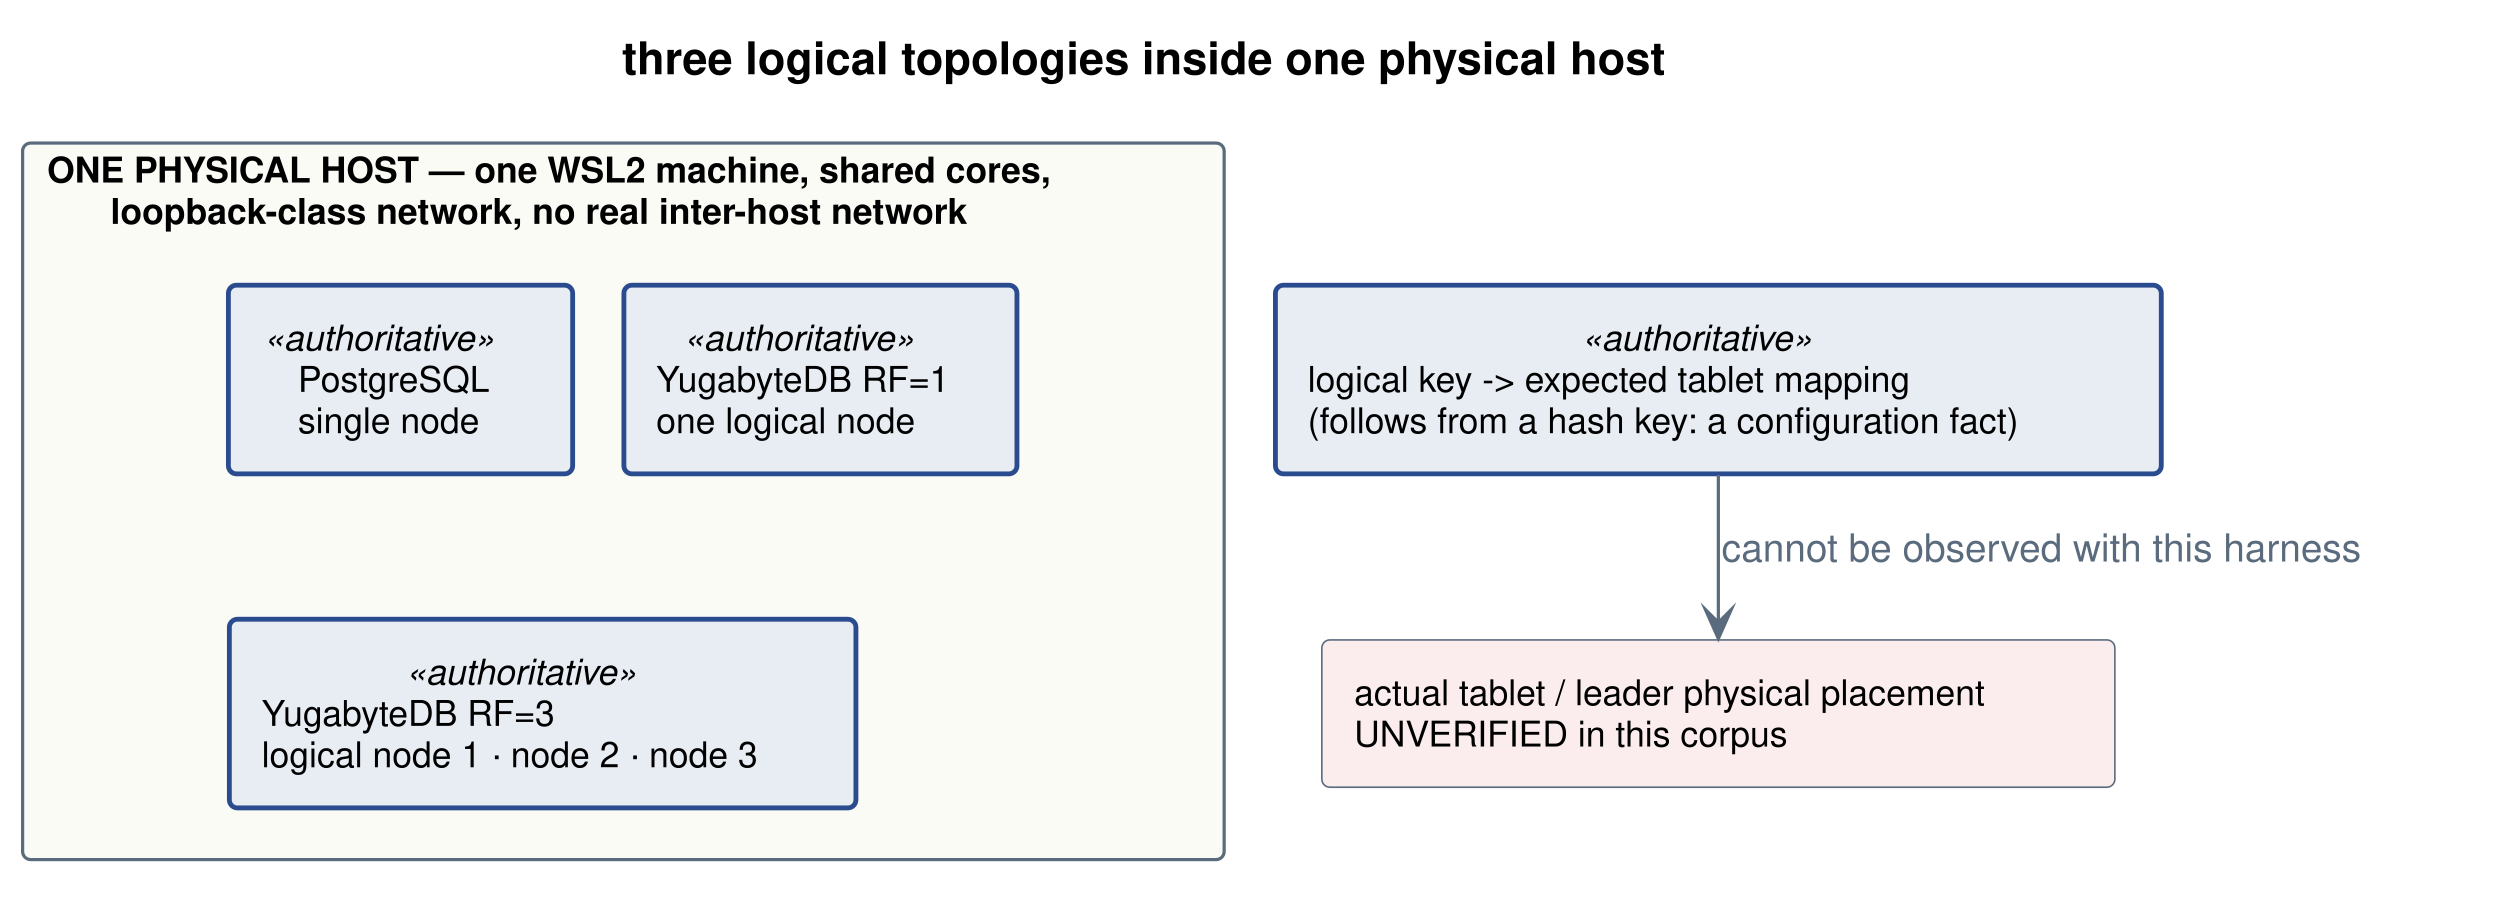
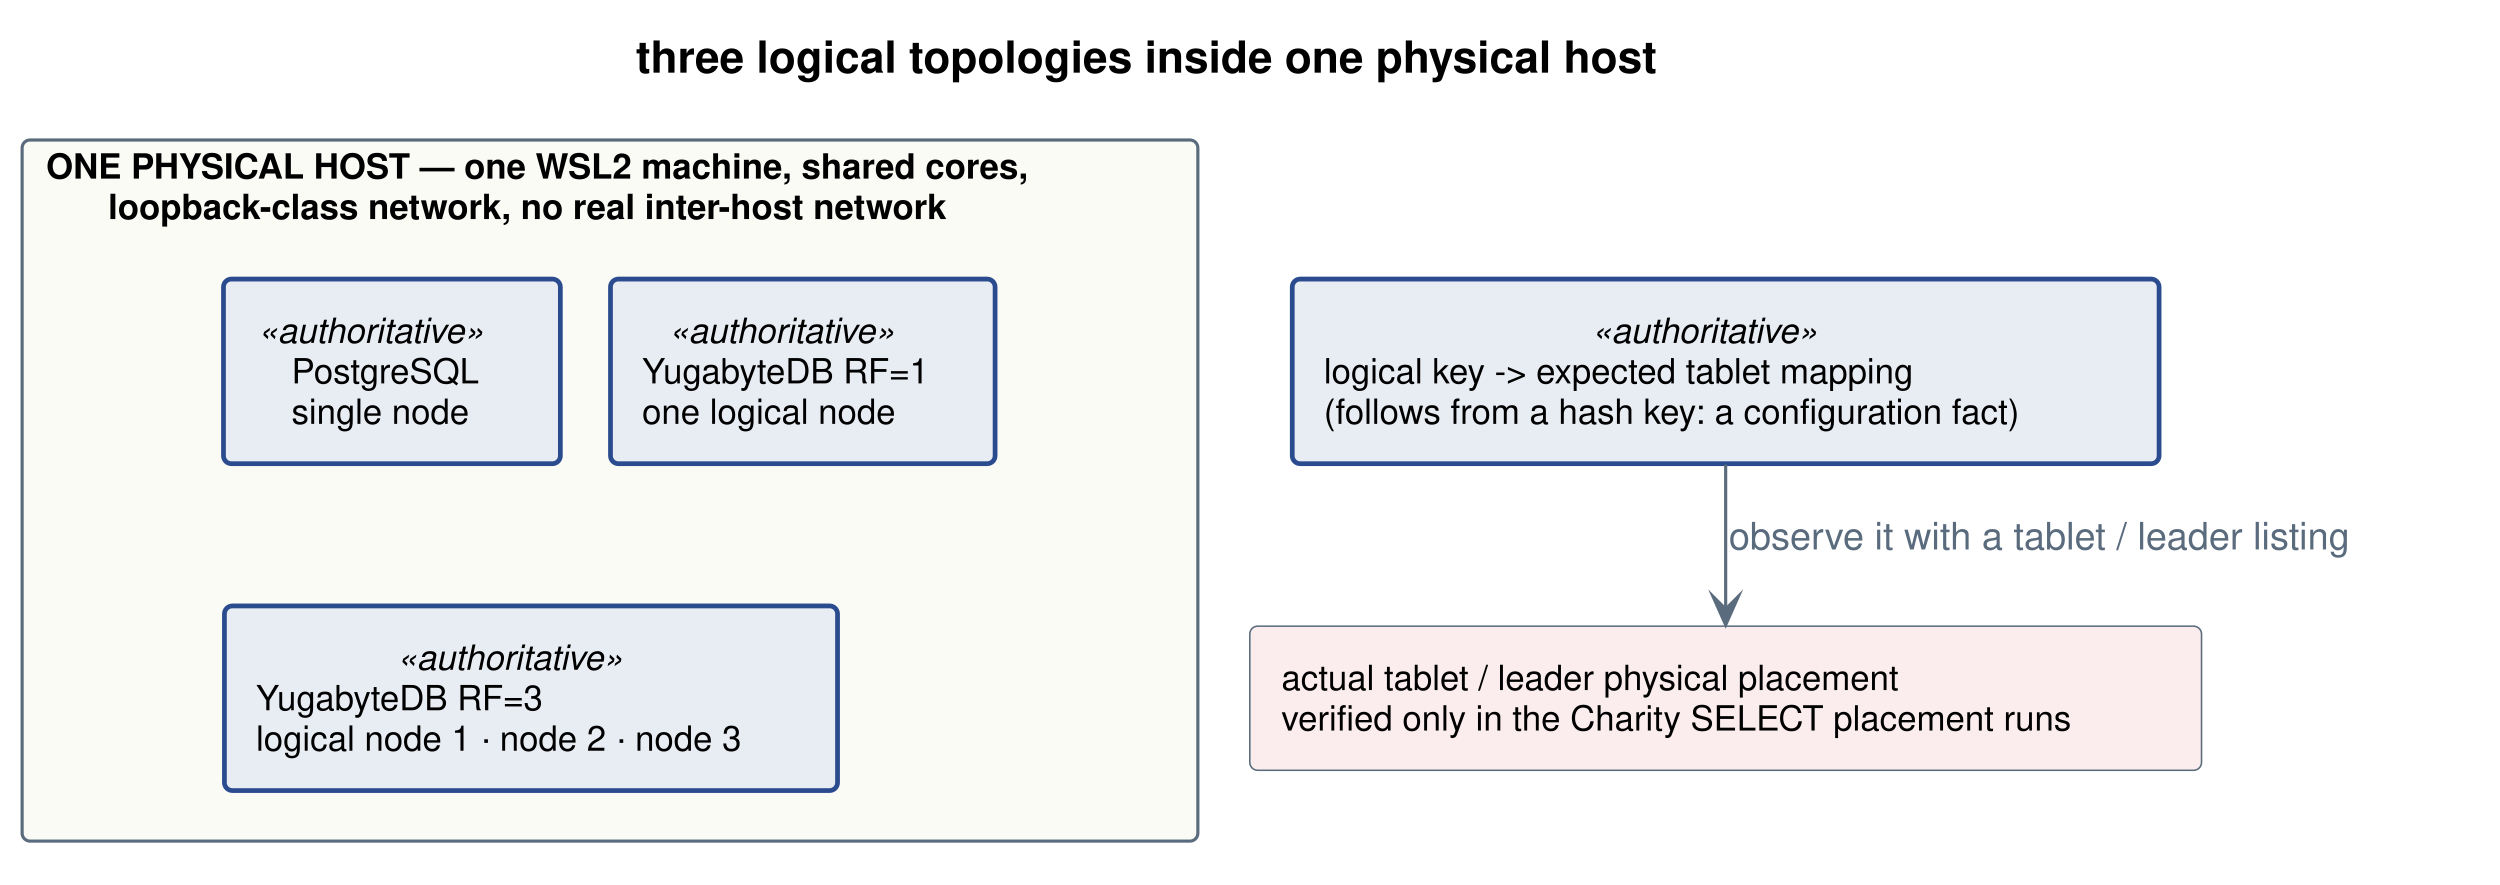
- <svg xmlns="http://www.w3.org/2000/svg" version="1.1" data-diagram-type="DESCRIPTION" style="width:774px;height:280px;background:#FFFFFF;" width="774px" height="280px" viewBox="0 0 774 280" zoomAndPan="magnify" preserveAspectRatio="none" contentStyleType="text/css">
+ <svg xmlns="http://www.w3.org/2000/svg" version="1.1" data-diagram-type="DESCRIPTION" style="width:791px;height:280px;background:#FFFFFF;" width="791px" height="280px" viewBox="0 0 791 280" zoomAndPan="magnify" preserveAspectRatio="none" contentStyleType="text/css">
  <defs />
  <g font-family="sans-serif">
-     <g class="title" data-source-line="5">
-       <text x="192.58" y="22.995" fill="#000" font-size="14" font-weight="700" font-family="'Segoe UI, Helvetica, Arial'">three logical topologies inside one physical host</text>
+     <g class="title" data-source-line="6">
+       <text x="201.2" y="22.995" fill="#000" font-size="14" font-weight="700" font-family="'Segoe UI, Helvetica, Arial'">three logical topologies inside one physical host</text>
    </g>
-     <g class="cluster" data-qualified-name="HOST" id="ent0001" data-source-line="10">
+     <g class="cluster" data-qualified-name="HOST" id="ent0001" data-source-line="11">
      <rect x="7" y="44.297" width="372" height="221.83" fill="#FBFBF6" style="stroke:#5A6B7D;stroke-width:1;" rx="2.5" ry="2.5" />
      <text x="14.586" y="56.507" fill="#000" font-size="11" font-weight="700" font-family="'Segoe UI, Helvetica, Arial'">ONE PHYSICAL HOST — one WSL2 machine, shared cores,</text>
      <text x="34.209" y="69.312" fill="#000" font-size="11" font-weight="700" font-family="'Segoe UI, Helvetica, Arial'">loopback-class network, no real inter-host network</text>
    </g>
-     <g class="entity" data-qualified-name="HOST.PG" id="ent0002" data-source-line="11">
+     <g class="entity" data-qualified-name="HOST.PG" id="ent0002" data-source-line="12">
      <rect x="70.71" y="88.297" width="106.584" height="58.414" fill="#E8EDF4" style="stroke:#2B4B8F;stroke-width:1.5;" rx="2.5" ry="2.5" />
      <text x="81.71" y="108.507" fill="#000" font-size="11" font-style="italic" font-family="'Segoe UI, Helvetica, Arial'">«authoritative»</text>
      <text x="92.245" y="121.312" fill="#000" font-size="11" font-family="'Segoe UI, Helvetica, Arial'">PostgreSQL</text>
      <text x="92.245" y="134.117" fill="#000" font-size="11" font-family="'Segoe UI, Helvetica, Arial'">single node</text>
    </g>
-     <g class="entity" data-qualified-name="HOST.YB1" id="ent0003" data-source-line="12">
+     <g class="entity" data-qualified-name="HOST.YB1" id="ent0003" data-source-line="13">
      <rect x="193.16" y="88.297" width="121.686" height="58.414" fill="#E8EDF4" style="stroke:#2B4B8F;stroke-width:1.5;" rx="2.5" ry="2.5" />
      <text x="211.711" y="108.507" fill="#000" font-size="11" font-style="italic" font-family="'Segoe UI, Helvetica, Arial'">«authoritative»</text>
      <text x="203.16" y="121.312" fill="#000" font-size="11" font-family="'Segoe UI, Helvetica, Arial'">YugabyteDB RF=1</text>
      <text x="203.16" y="134.117" fill="#000" font-size="11" font-family="'Segoe UI, Helvetica, Arial'">one logical node</text>
    </g>
-     <g class="entity" data-qualified-name="HOST.YB3" id="ent0004" data-source-line="13">
+     <g class="entity" data-qualified-name="HOST.YB3" id="ent0004" data-source-line="14">
      <rect x="71.01" y="191.717" width="193.986" height="58.414" fill="#E8EDF4" style="stroke:#2B4B8F;stroke-width:1.5;" rx="2.5" ry="2.5" />
      <text x="125.711" y="211.927" fill="#000" font-size="11" font-style="italic" font-family="'Segoe UI, Helvetica, Arial'">«authoritative»</text>
      <text x="81.01" y="224.732" fill="#000" font-size="11" font-family="'Segoe UI, Helvetica, Arial'">YugabyteDB RF=3</text>
      <text x="81.01" y="237.537" fill="#000" font-size="11" font-family="'Segoe UI, Helvetica, Arial'">logical node 1 · node 2 · node 3</text>
    </g>
-     <g class="entity" data-qualified-name="L1" id="ent0005" data-source-line="16">
-       <rect x="394.87" y="88.297" width="274.262" height="58.414" fill="#E8EDF4" style="stroke:#2B4B8F;stroke-width:1.5;" rx="2.5" ry="2.5" />
-       <text x="489.709" y="108.507" fill="#000" font-size="11" font-style="italic" font-family="'Segoe UI, Helvetica, Arial'">«authoritative»</text>
-       <text x="404.87" y="121.312" fill="#000" font-size="11" font-family="'Segoe UI, Helvetica, Arial'">logical key -&gt; expected tablet mapping</text>
-       <text x="404.87" y="134.117" fill="#000" font-size="11" font-family="'Segoe UI, Helvetica, Arial'">(follows from a hash key: a configuration fact)</text>
+     <g class="entity" data-qualified-name="L1" id="ent0005" data-source-line="17">
+       <rect x="408.87" y="88.297" width="274.262" height="58.414" fill="#E8EDF4" style="stroke:#2B4B8F;stroke-width:1.5;" rx="2.5" ry="2.5" />
+       <text x="503.709" y="108.507" fill="#000" font-size="11" font-style="italic" font-family="'Segoe UI, Helvetica, Arial'">«authoritative»</text>
+       <text x="418.87" y="121.312" fill="#000" font-size="11" font-family="'Segoe UI, Helvetica, Arial'">logical key -&gt; expected tablet mapping</text>
+       <text x="418.87" y="134.117" fill="#000" font-size="11" font-family="'Segoe UI, Helvetica, Arial'">(follows from a hash key: a configuration fact)</text>
    </g>
-     <g class="entity" data-qualified-name="L2" id="ent0006" data-source-line="17">
-       <rect x="409.24" y="198.117" width="245.527" height="45.609" fill="#FBEDED" style="stroke:#5A6B7D;stroke-width:0.5;" rx="2.5" ry="2.5" />
-       <text x="419.24" y="218.327" fill="#000" font-size="11" font-family="'Segoe UI, Helvetica, Arial'">actual tablet / leader physical placement</text>
-       <text x="419.24" y="231.132" fill="#000" font-size="11" font-family="'Segoe UI, Helvetica, Arial'">UNVERIFIED in this corpus</text>
+     <g class="entity" data-qualified-name="L2" id="ent0006" data-source-line="18">
+       <rect x="395.44" y="198.117" width="301.123" height="45.609" fill="#FBEDED" style="stroke:#5A6B7D;stroke-width:0.5;" rx="2.5" ry="2.5" />
+       <text x="405.44" y="218.327" fill="#000" font-size="11" font-family="'Segoe UI, Helvetica, Arial'">actual tablet / leader physical placement</text>
+       <text x="405.44" y="231.132" fill="#000" font-size="11" font-family="'Segoe UI, Helvetica, Arial'">verified only in the Charity SELECT placement runs</text>
    </g>
-     <g class="link" data-entity-1="ent0005" data-entity-2="ent0006" id="lnk7" data-source-line="19" data-link-type="dependency">
-       <path d="M532,147.027 C532,163.077 532,177.827 532,192.717" style="stroke:#5A6B7D;stroke-width:1;" fill="none" id="L1-to-L2" />
-       <polygon points="532,197.717,536,188.717,532,192.717,528,188.717,532,197.717" fill="#5A6B7D" style="stroke:#5A6B7D;stroke-width:1;stroke-linejoin:miter;stroke-miterlimit:10;" />
-       <text x="533" y="173.856" fill="#5A6B7D" font-size="12" font-family="'Segoe UI, Helvetica, Arial'">cannot be observed with this harness</text>
+     <g class="link" data-entity-1="ent0005" data-entity-2="ent0006" id="lnk7" data-source-line="20" data-link-type="dependency">
+       <path d="M546,147.027 C546,163.077 546,177.827 546,192.717" style="stroke:#5A6B7D;stroke-width:1;" fill="none" id="L1-to-L2" />
+       <polygon points="546,197.717,550,188.717,546,192.717,542,188.717,546,197.717" fill="#5A6B7D" style="stroke:#5A6B7D;stroke-width:1;stroke-linejoin:miter;stroke-miterlimit:10;" />
+       <text x="547" y="173.856" fill="#5A6B7D" font-size="12" font-family="'Segoe UI, Helvetica, Arial'">observe it with a tablet / leader listing</text>
    </g>
  </g>
</svg>
